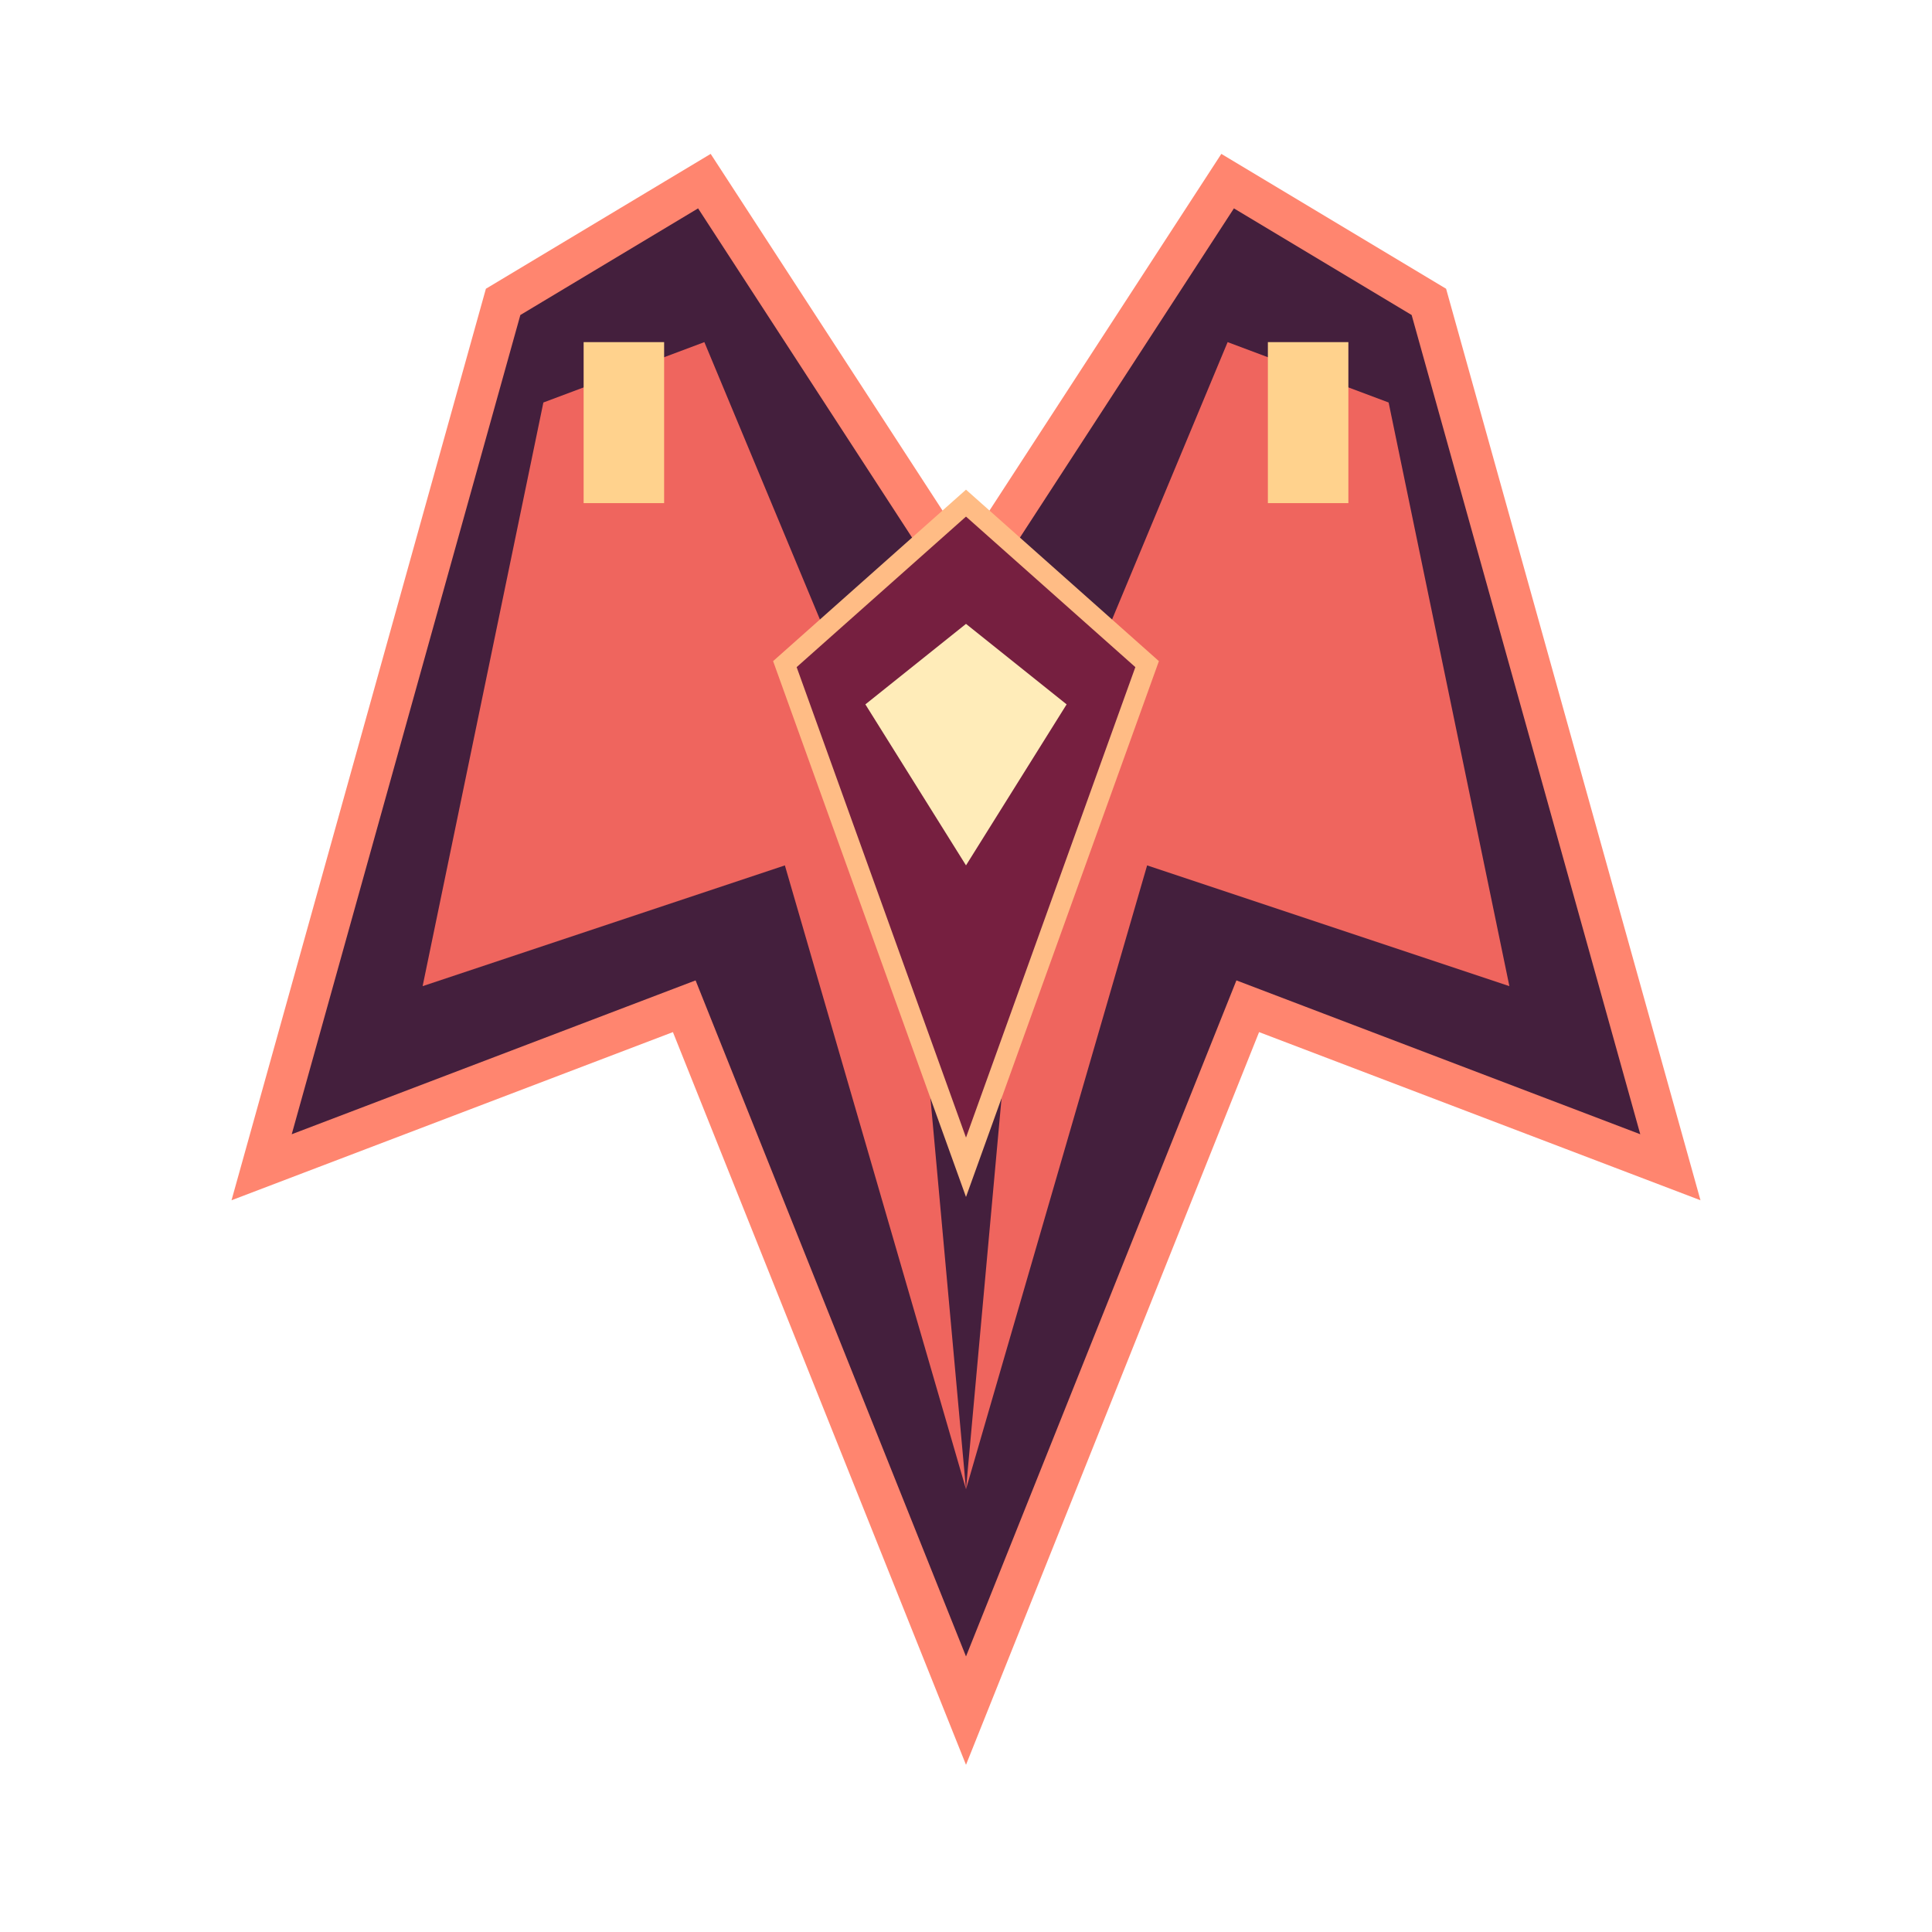
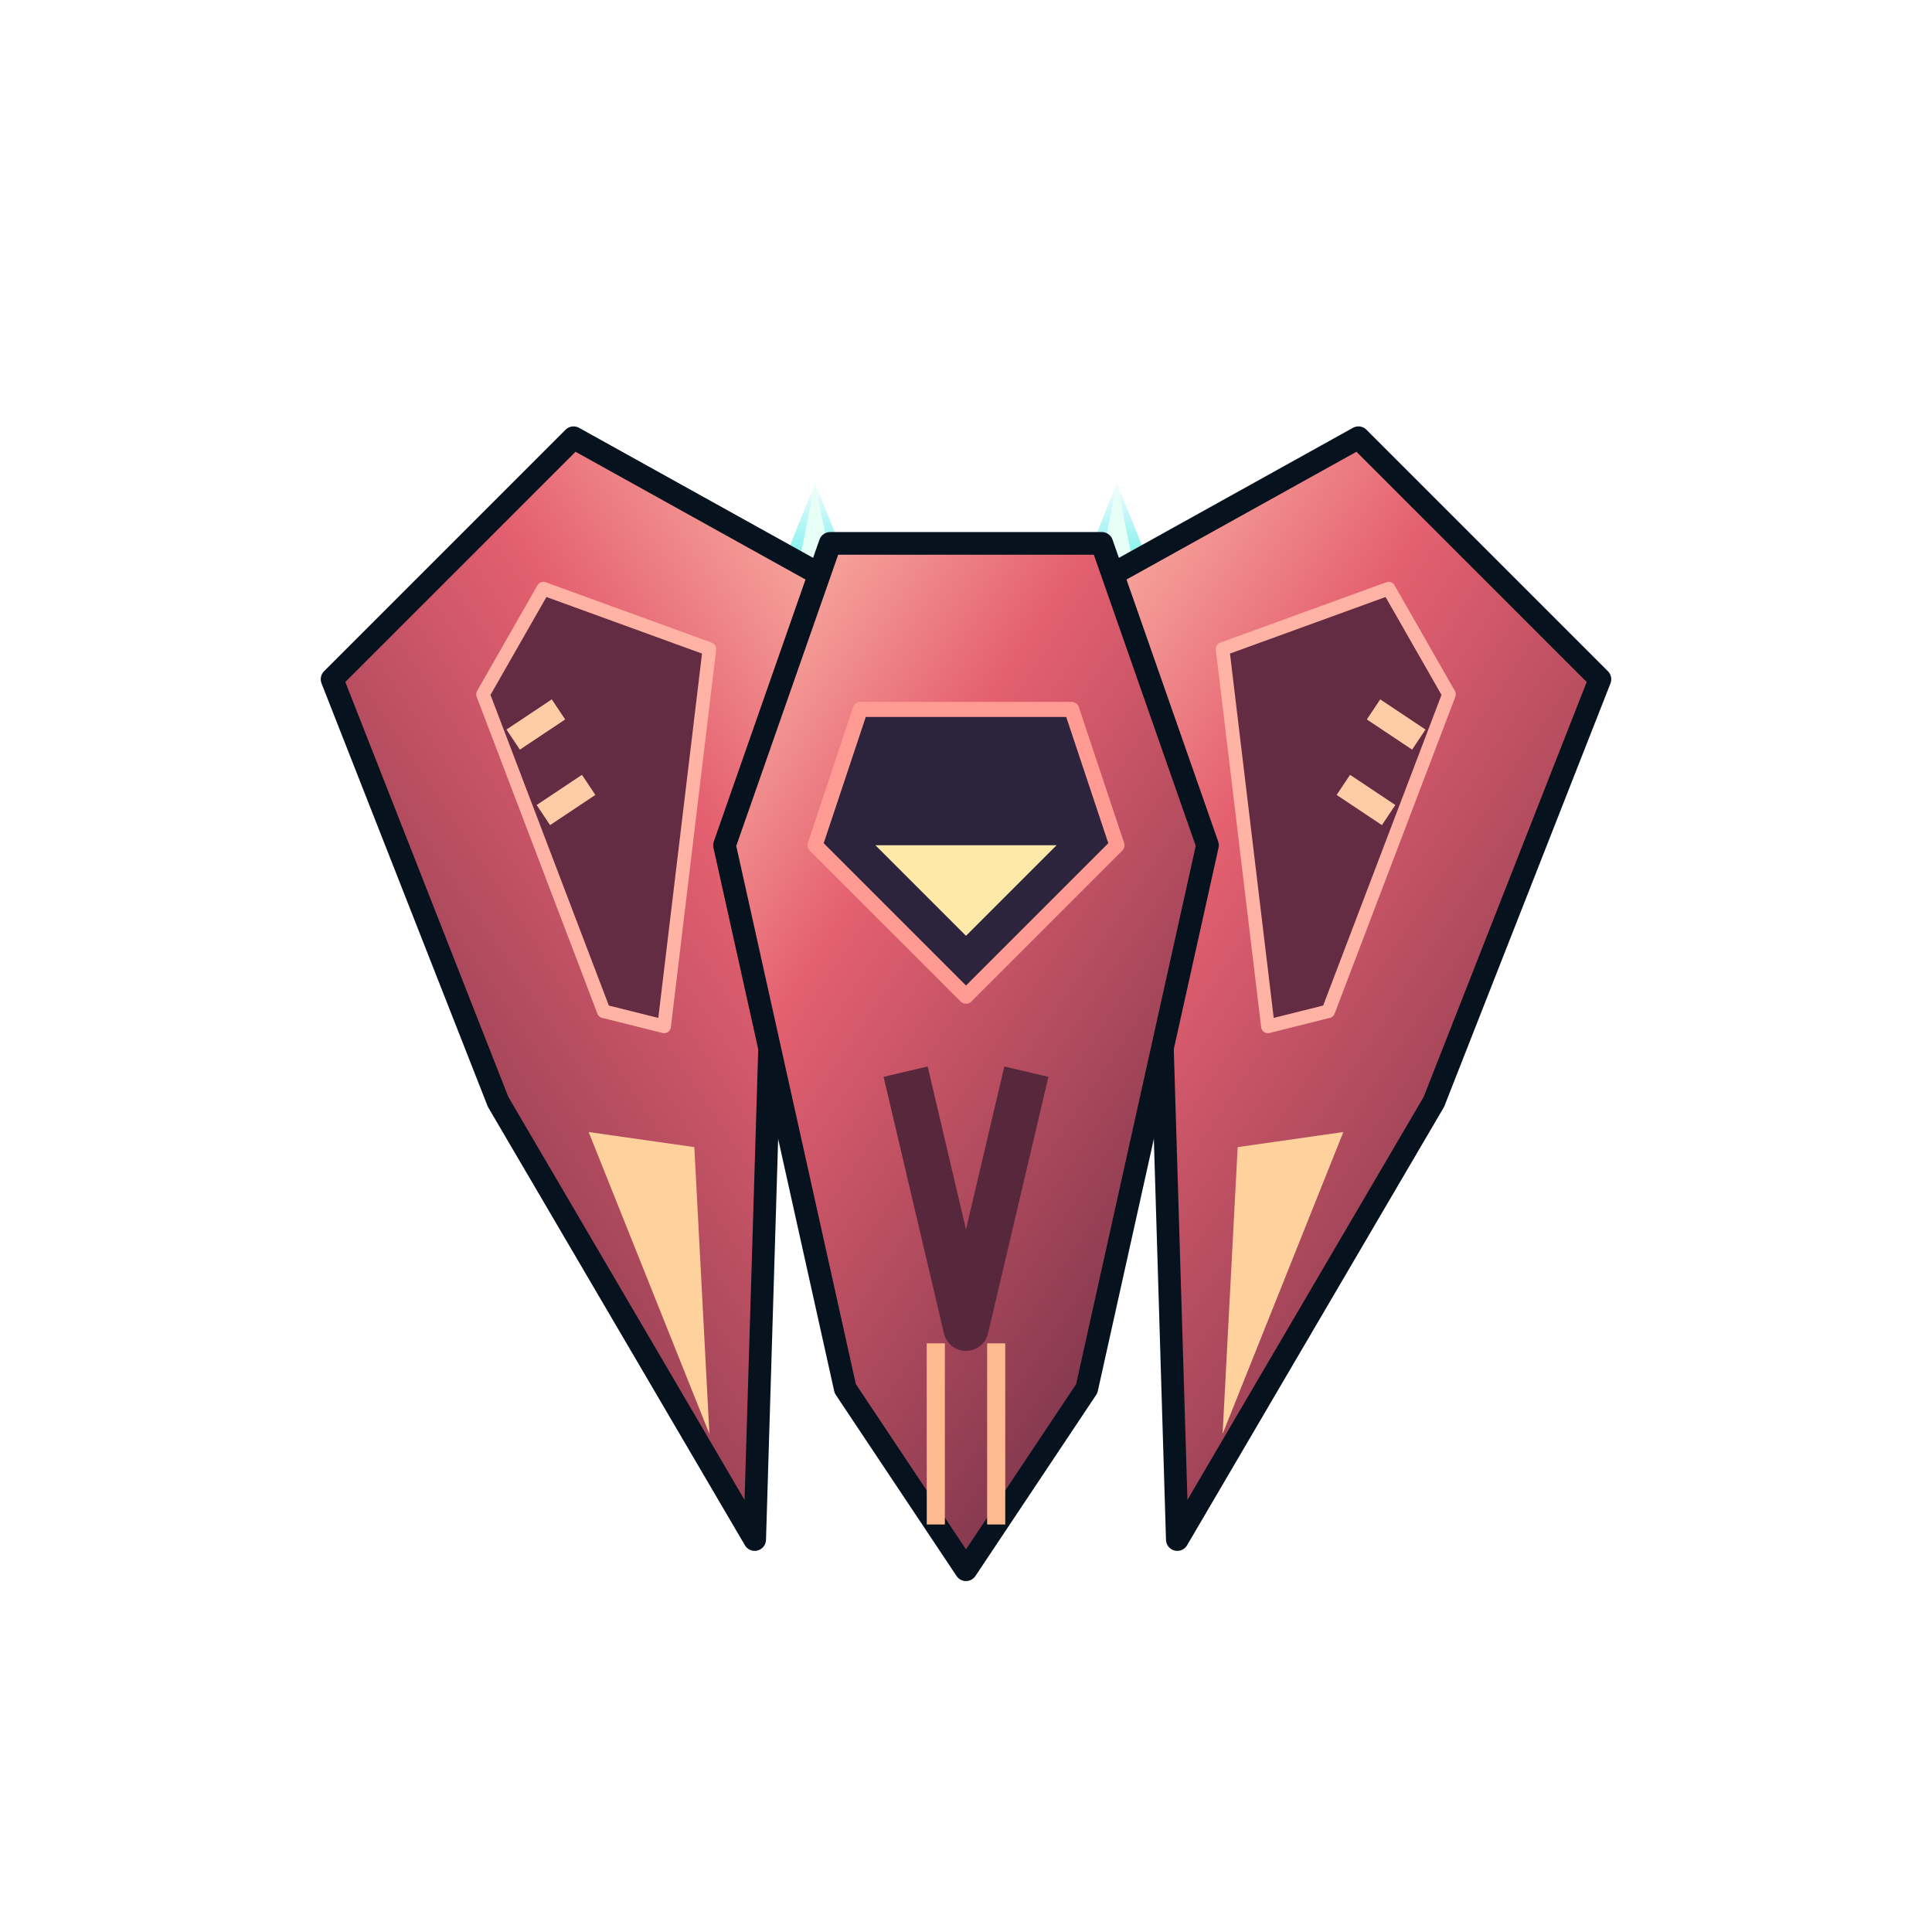
- <svg xmlns="http://www.w3.org/2000/svg" width="96" height="96" viewBox="0 0 96 96">
-   <path d="M25 15L35 9L48 29L61 9L71 15L83 58L62 50L48 85L34 50L13 58Z" fill="#441f3d" stroke="#ff856f" stroke-width="2" />
-   <path d="M27 20L35 17L45 41L48 74L39 43L21 49ZM69 20L61 17L51 41L48 74L57 43L75 49Z" fill="#ef655e" />
-   <path d="M39 33L48 25L57 33L48 58Z" fill="#761f40" stroke="#ffbc85" />
-   <path d="M43 35L48 31L53 35L48 43Z" fill="#ffecb9" />
-   <path d="M31 17V25M65 17V25" stroke="#ffd28d" stroke-width="4" />
+ <svg xmlns="http://www.w3.org/2000/svg" width="128" height="128" viewBox="0 0 128 128">
+   <defs>
+     <linearGradient id="silver" x1="0" y1="0" x2=".7" y2="1">
+       <stop stop-color="#effffa" />
+       <stop offset=".36" stop-color="#9bc7cd" />
+       <stop offset="1" stop-color="#376373" />
+     </linearGradient>
+     <linearGradient id="teal" x1="0" y1="0" x2=".7" y2="1">
+       <stop stop-color="#b4fff2" />
+       <stop offset=".36" stop-color="#2dbda9" />
+       <stop offset="1" stop-color="#145164" />
+     </linearGradient>
+     <linearGradient id="red" x1="0" y1="0" x2=".7" y2="1">
+       <stop stop-color="#ffc0ae" />
+       <stop offset=".36" stop-color="#e46070" />
+       <stop offset="1" stop-color="#753249" />
+     </linearGradient>
+     <linearGradient id="gold" x1="0" y1="0" x2=".7" y2="1">
+       <stop stop-color="#ffe2a5" />
+       <stop offset=".36" stop-color="#db994b" />
+       <stop offset="1" stop-color="#705035" />
+     </linearGradient>
+     <linearGradient id="violet" x1="0" y1="0" x2=".7" y2="1">
+       <stop stop-color="#ecd5ff" />
+       <stop offset=".36" stop-color="#a679d0" />
+       <stop offset="1" stop-color="#503d80" />
+     </linearGradient>
+     <linearGradient id="boss" x1="0" y1="0" x2=".7" y2="1">
+       <stop stop-color="#f1a696" />
+       <stop offset=".36" stop-color="#a14f68" />
+       <stop offset="1" stop-color="#482944" />
+     </linearGradient>
+     <radialGradient id="aura">
+       <stop stop-color="#6dffe0" stop-opacity=".65" />
+       <stop offset=".5" stop-color="#6dffe0" stop-opacity=".19" />
+       <stop offset="1" stop-color="#6dffe0" stop-opacity="0" />
+     </radialGradient>
+     <radialGradient id="fire">
+       <stop stop-color="#ffb776" stop-opacity=".65" />
+       <stop offset=".5" stop-color="#ffb776" stop-opacity=".19" />
+       <stop offset="1" stop-color="#ffb776" stop-opacity="0" />
+     </radialGradient>
+     <radialGradient id="cloud">
+       <stop stop-color="#326c8f" stop-opacity=".65" />
+       <stop offset=".5" stop-color="#326c8f" stop-opacity=".19" />
+       <stop offset="1" stop-color="#326c8f" stop-opacity="0" />
+     </radialGradient>
+     <radialGradient id="violet_cloud">
+       <stop stop-color="#5a457e" stop-opacity=".65" />
+       <stop offset=".5" stop-color="#5a457e" stop-opacity=".19" />
+       <stop offset="1" stop-color="#5a457e" stop-opacity="0" />
+     </radialGradient>
+     <radialGradient id="planet">
+       <stop stop-color="#386b81" stop-opacity=".65" />
+       <stop offset=".5" stop-color="#386b81" stop-opacity=".19" />
+       <stop offset="1" stop-color="#386b81" stop-opacity="0" />
+     </radialGradient>
+     <linearGradient id="exhaust" x1="0" y1="0" x2="0" y2="1">
+       <stop stop-color="#d8ffff" />
+       <stop offset=".3" stop-color="#60fce0" />
+       <stop offset="1" stop-color="#29d8ea" stop-opacity="0" />
+     </linearGradient>
+   </defs>
+   <g transform="translate(64 64)" opacity="1.000">
+     <g transform="translate(-10 -22) rotate(180)" opacity="1.000">
+       <path d="M-4 0L0 10L4 0Z" fill="url(#exhaust)" stroke="none" stroke-width="1.5" stroke-linejoin="round" />
+       <path d="M-2 0L0 10L2 0Z" fill="#e8fff7" stroke="none" stroke-width="1.5" stroke-linejoin="round" />
+     </g>
+     <g transform="translate(10 -22) rotate(180)" opacity="1.000">
+       <path d="M-4 0L0 10L4 0Z" fill="url(#exhaust)" stroke="none" stroke-width="1.5" stroke-linejoin="round" />
+       <path d="M-2 0L0 10L2 0Z" fill="#e8fff7" stroke="none" stroke-width="1.5" stroke-linejoin="round" />
+     </g>
+     <g transform="translate(0 0) rotate(0)" opacity="1.000">
+       <g transform="scale(-1 1)" opacity="1.000">
+         <path d="M8-25L26-35L42-19L31 9L14 38L13 5Z" fill="url(#red)" stroke="#06121e" stroke-width="1.5" stroke-linejoin="round" />
+         <path d="M17-21L28-25L32-18L24 3L20 4Z" fill="#632c43" stroke="#ffb3a4" stroke-width="0.9" stroke-linejoin="round" />
+         <path d="M25 11L17 31L18 12Z" fill="#ffd29d" stroke="none" stroke-width="1.5" stroke-linejoin="round" />
+         <path d="M27-17L30-15M25-12L28-10" fill="none" stroke="#ffcca8" stroke-width="1.6" stroke-linejoin="round" />
+       </g>
+     </g>
+     <g transform="translate(0 0) rotate(0)" opacity="1.000">
+       <g transform="scale(1 1)" opacity="1.000">
+         <path d="M8-25L26-35L42-19L31 9L14 38L13 5Z" fill="url(#red)" stroke="#06121e" stroke-width="1.5" stroke-linejoin="round" />
+         <path d="M17-21L28-25L32-18L24 3L20 4Z" fill="#632c43" stroke="#ffb3a4" stroke-width="0.9" stroke-linejoin="round" />
+         <path d="M25 11L17 31L18 12Z" fill="#ffd29d" stroke="none" stroke-width="1.5" stroke-linejoin="round" />
+         <path d="M27-17L30-15M25-12L28-10" fill="none" stroke="#ffcca8" stroke-width="1.6" stroke-linejoin="round" />
+       </g>
+     </g>
+     <g transform="translate(0 0) rotate(0)" opacity="1.000">
+       <path d="M-9-28L9-28L16-8L8 28L0 40L-8 28L-16-8Z" fill="url(#red)" stroke="#06121e" stroke-width="1.5" stroke-linejoin="round" />
+       <path d="M-7-17L7-17L10-8L0 2L-10-8Z" fill="#2c233d" stroke="#ff9b92" stroke-width="1" stroke-linejoin="round" />
+       <path d="M-6-8H6L0-2Z" fill="#ffe9a8" stroke="none" stroke-width="1.5" stroke-linejoin="round" />
+       <path d="M-4 7L0 24L4 7" fill="none" stroke="#57283c" stroke-width="3" stroke-linejoin="round" />
+       <path d="M-2 25V37M2 25V37" fill="none" stroke="#ffbb8f" stroke-width="1.2" stroke-linejoin="round" />
+     </g>
+   </g>
</svg>
